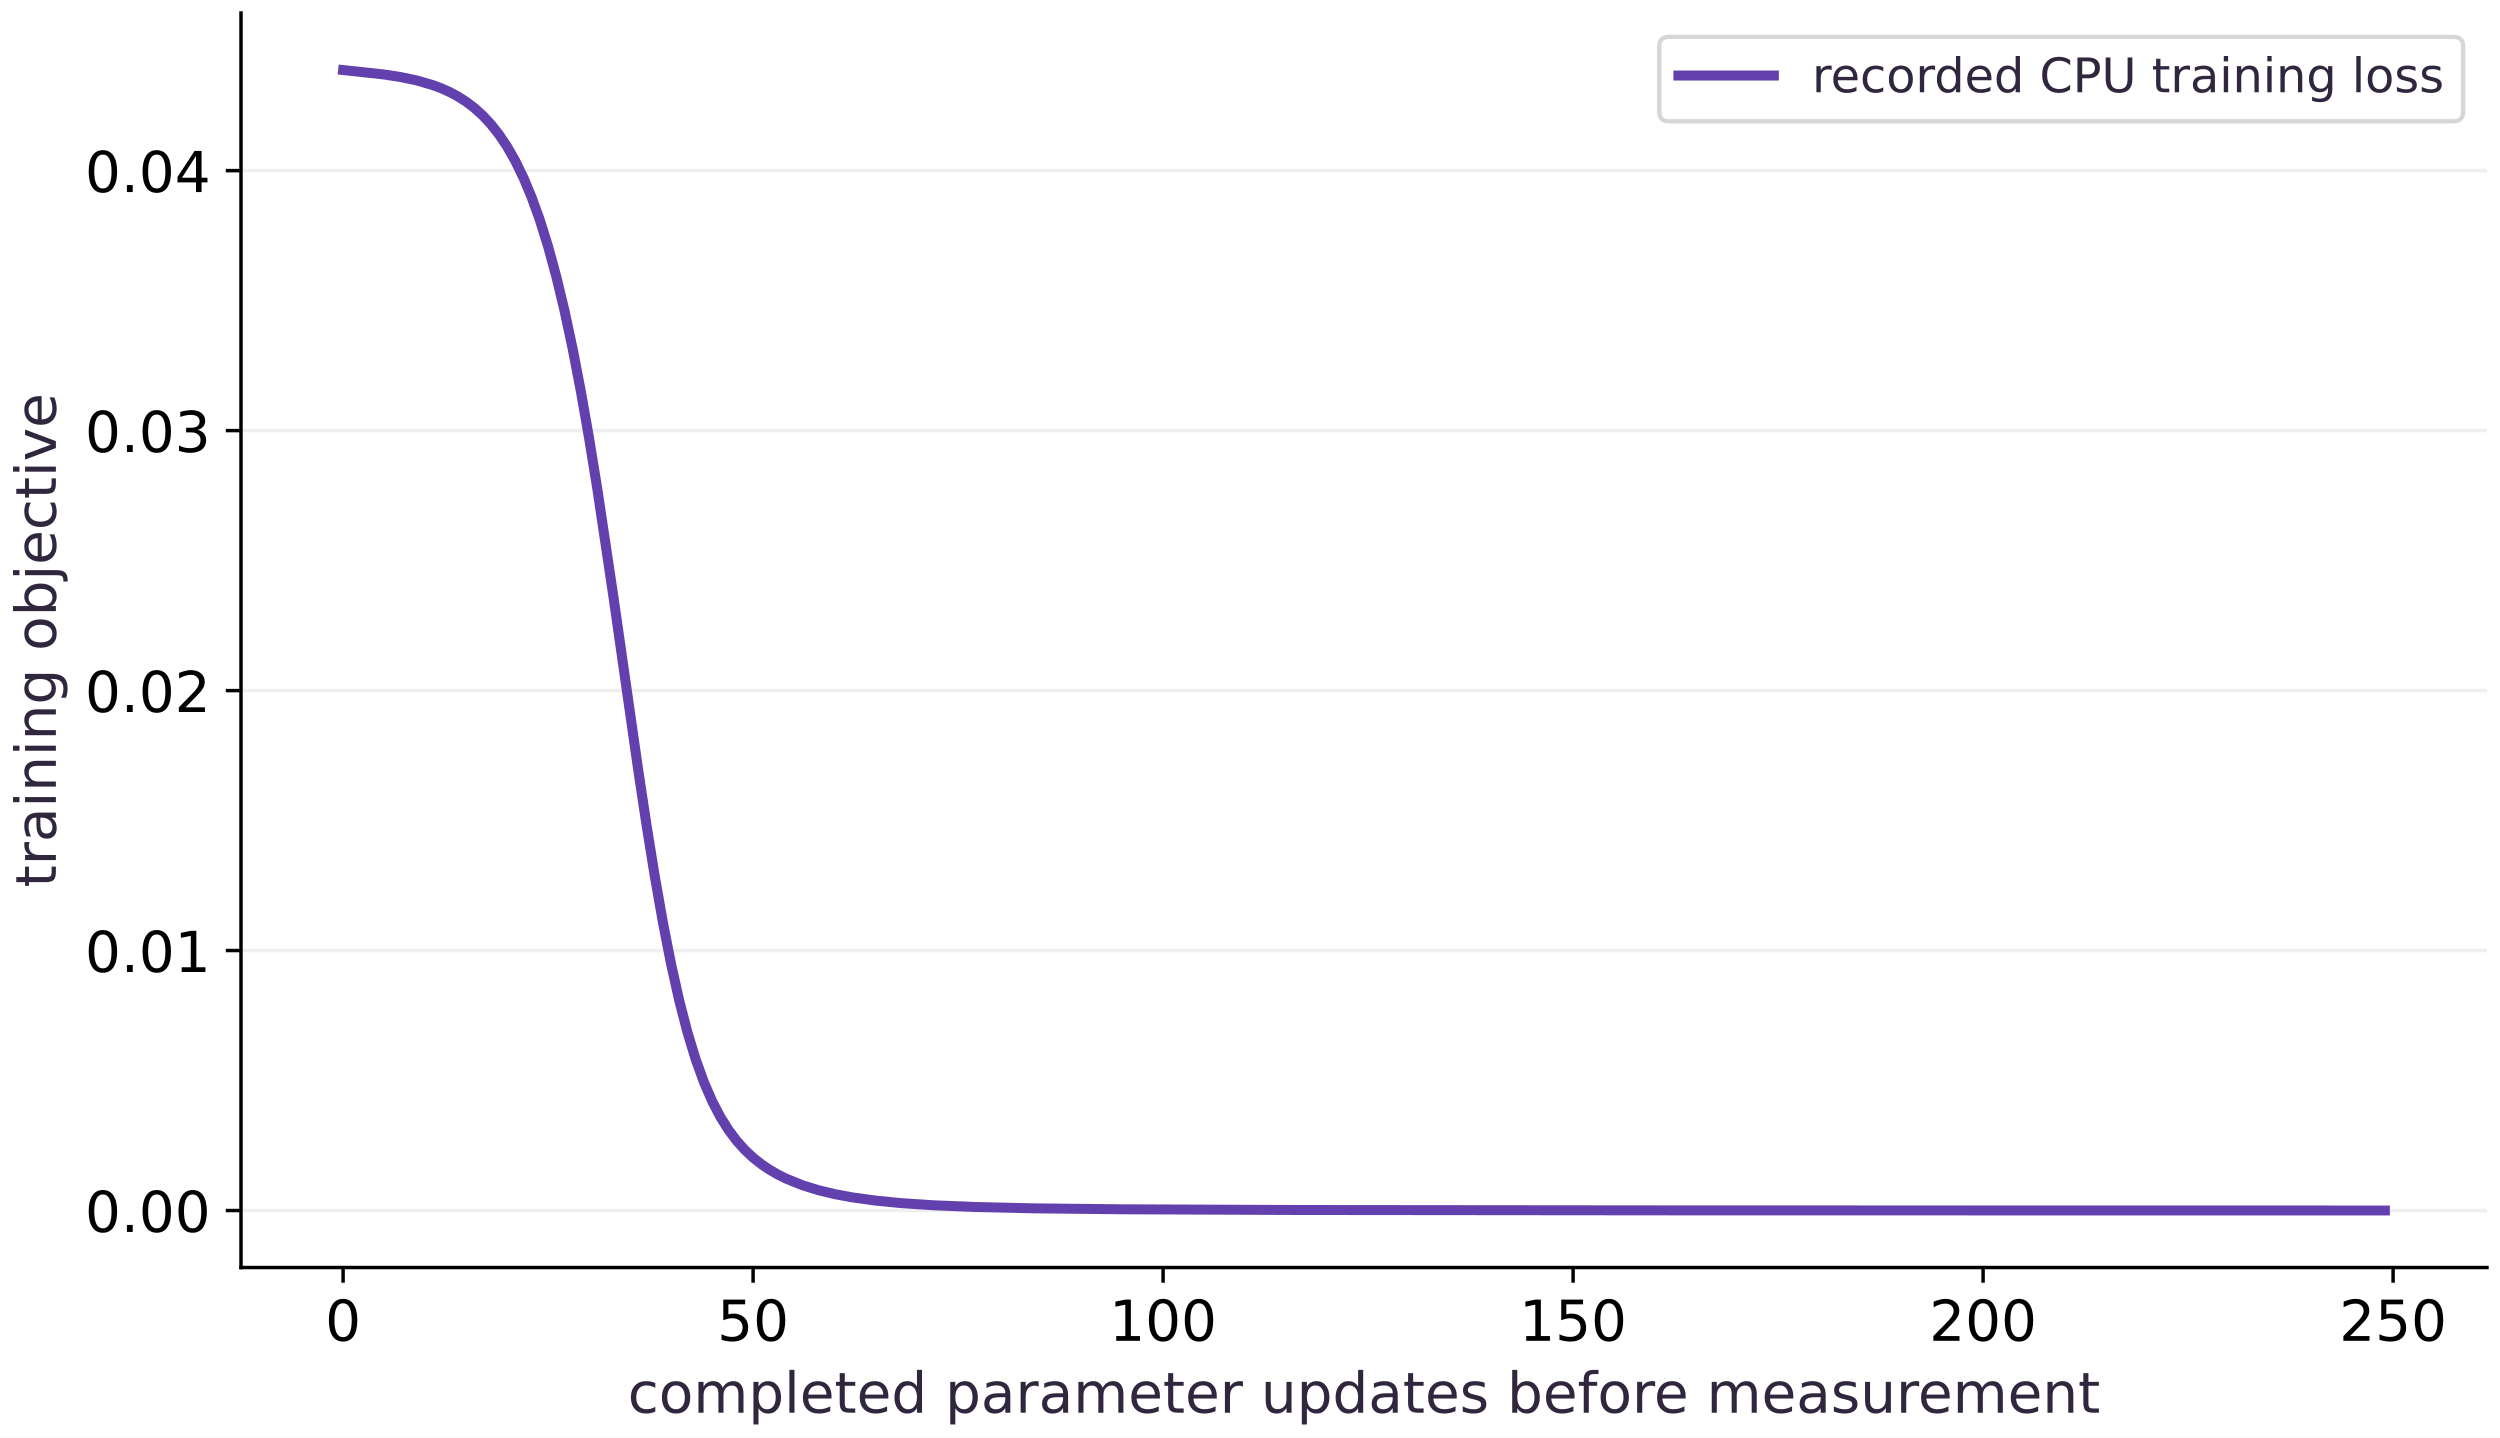
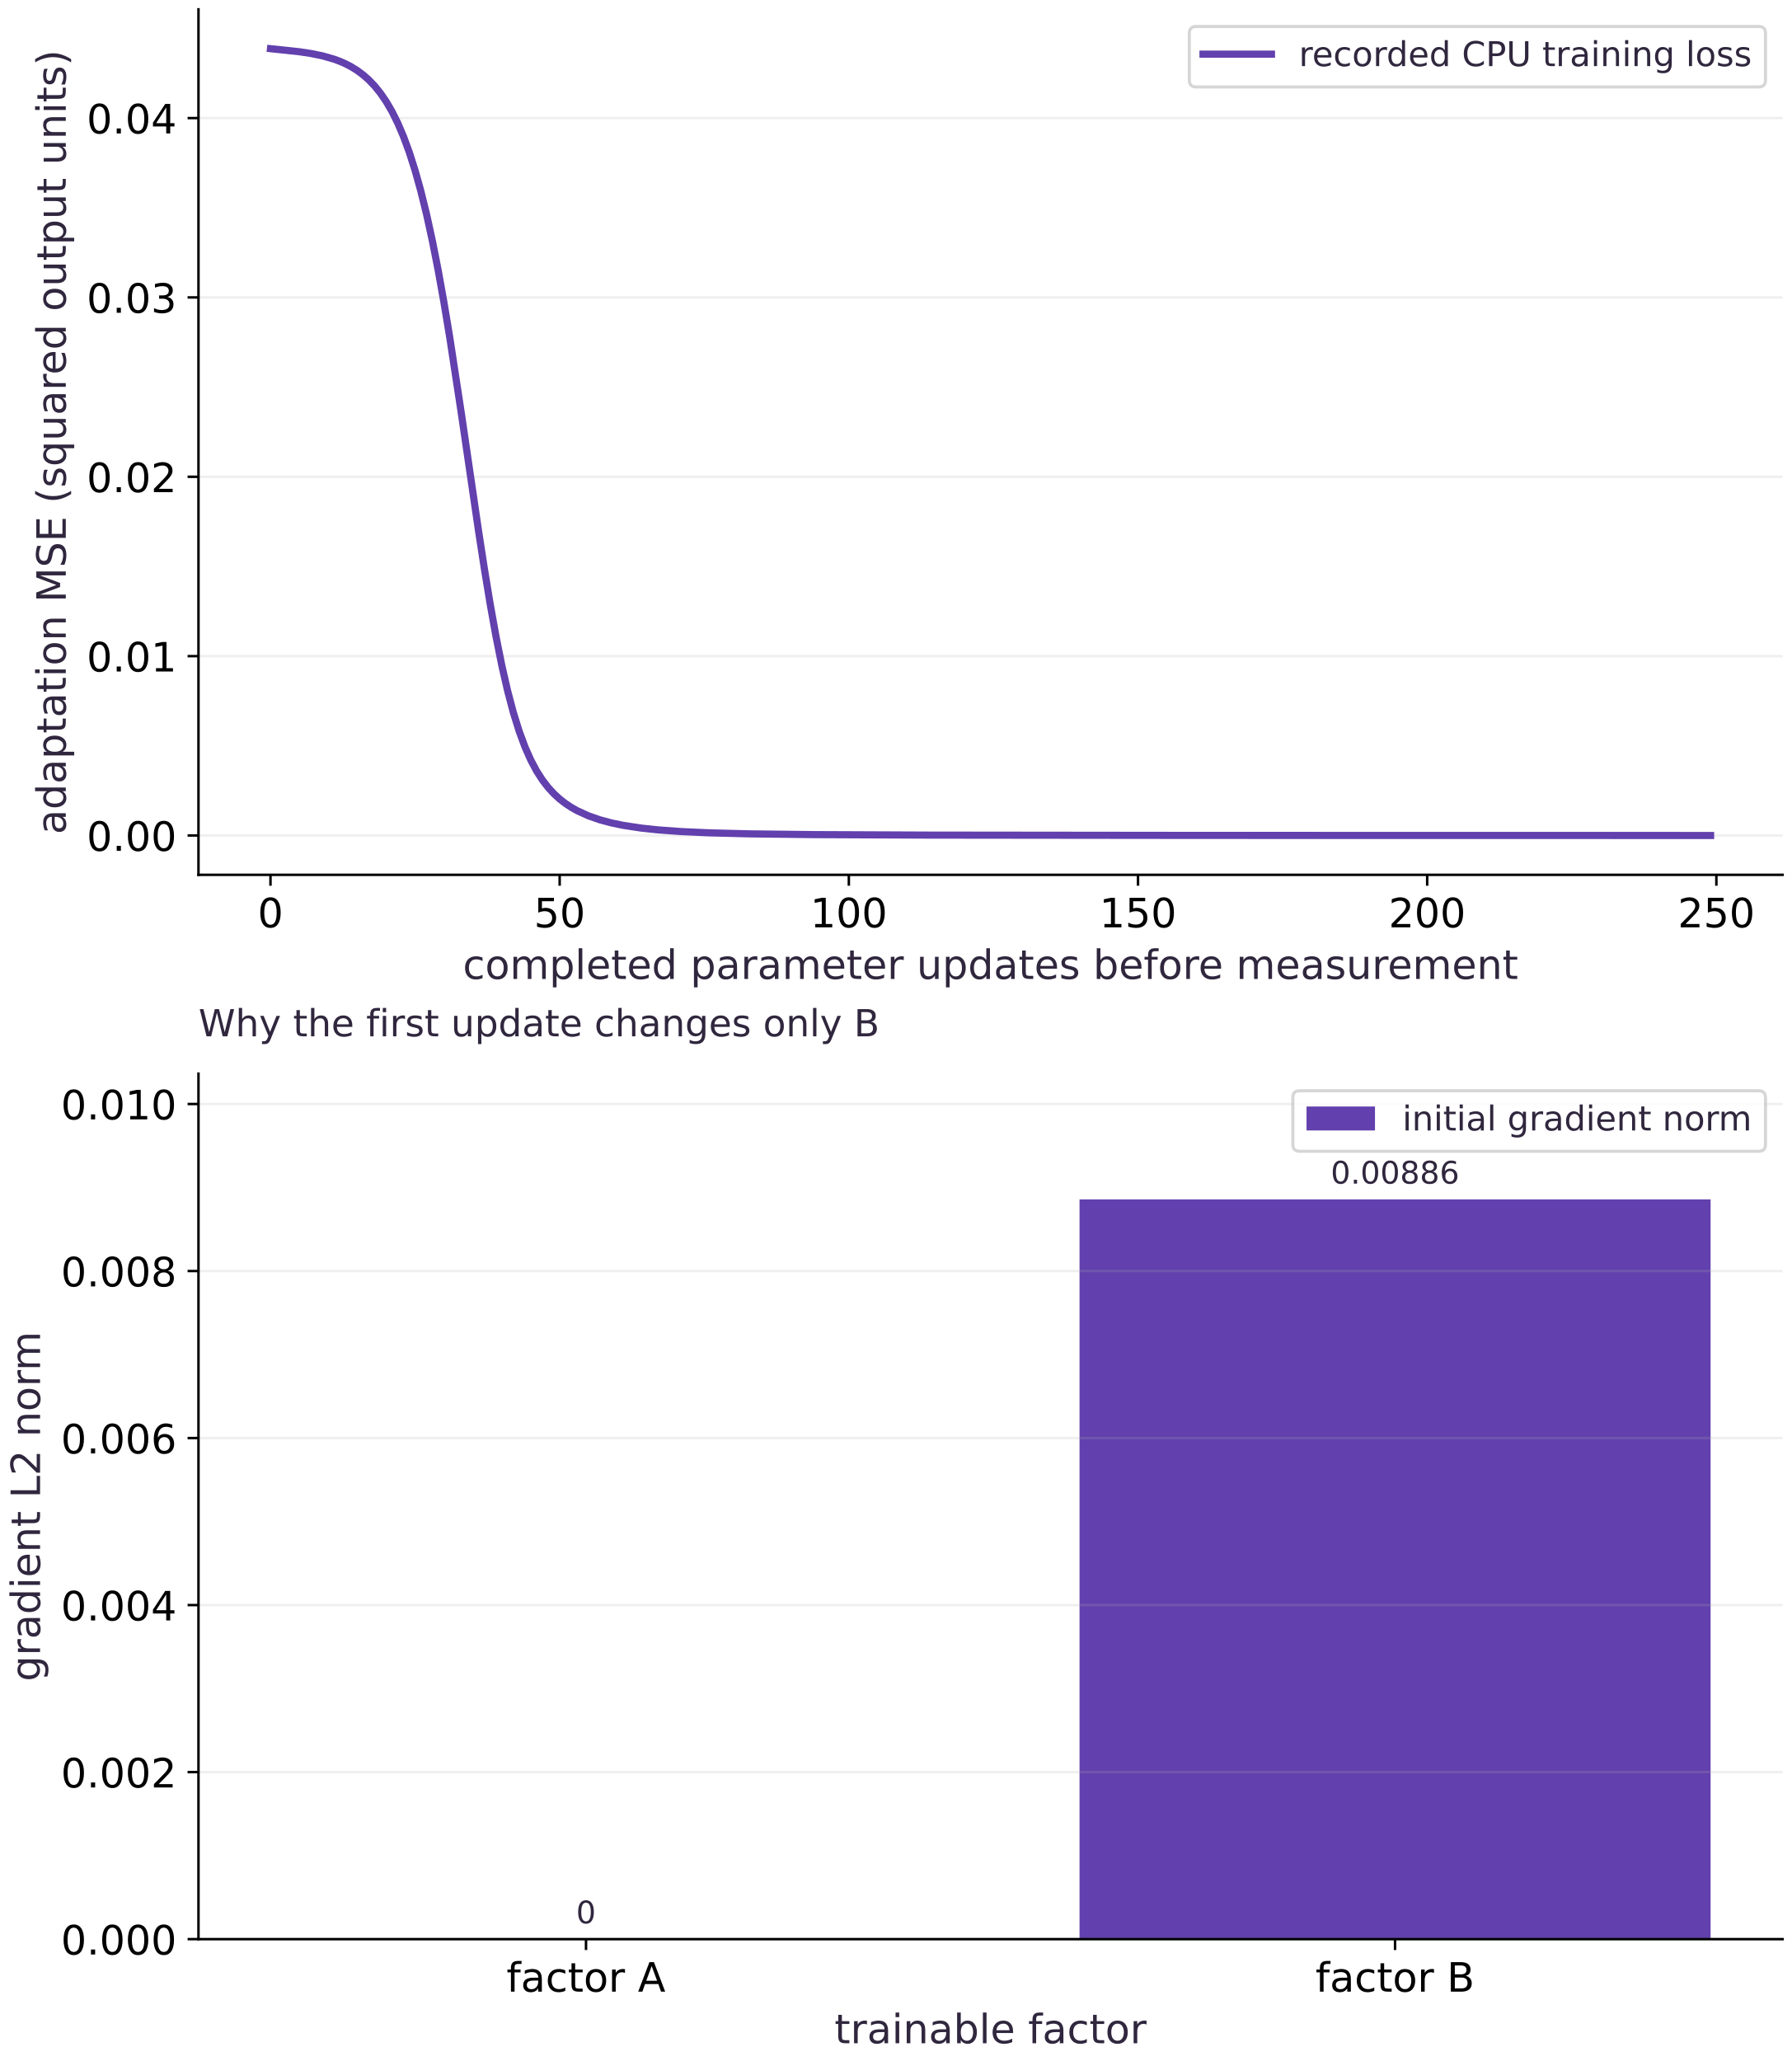
- <svg xmlns="http://www.w3.org/2000/svg" xmlns:xlink="http://www.w3.org/1999/xlink" width="576pt" height="331.2pt" viewBox="0 0 576 331.2" version="1.1">
+ <svg xmlns="http://www.w3.org/2000/svg" xmlns:xlink="http://www.w3.org/1999/xlink" width="576pt" height="662.4pt" viewBox="0 0 576 662.4" version="1.1">
  <defs>
    <style type="text/css">*{stroke-linejoin: round; stroke-linecap: butt}</style>
  </defs>
  <g id="figure_1">
    <g id="patch_1">
-       <path d="M 0 331.2  L 576 331.2  L 576 0  L 0 0  z " style="fill: #ffffff" />
+       <path d="M 0 662.4  L 576 662.4  L 576 0  L 0 0  z " style="fill: #ffffff" />
    </g>
    <g id="axes_1">
      <g id="patch_2">
-         <path d="M 55.527 292.037  L 573 292.037  L 573 3  L 55.527 3  z " style="fill: #ffffff" />
+         <path d="M 63.798 281.166  L 573 281.166  L 573 3  L 63.798 3  z " style="fill: #ffffff" />
      </g>
      <g id="matplotlib.axis_1">
        <g id="xtick_1">
          <g id="line2d_1">
            <defs>
              <path id="mc6d2c9c6b1" d="M 0 0  L 0 3.5  " style="stroke: #000000; stroke-width: 0.8" />
            </defs>
            <g>
-               <use xlink:href="#mc6d2c9c6b1" x="79.049" y="292.037" style="stroke: #000000; stroke-width: 0.8" />
+               <use xlink:href="#mc6d2c9c6b1" x="86.944" y="281.166" style="stroke: #000000; stroke-width: 0.8" />
            </g>
          </g>
          <g id="text_1">
-             <text style="font-size: 13px; font-family: 'DejaVu Sans'; text-anchor: middle" x="79.049" y="308.915" transform="rotate(-0 79.0486 308.9146)">0</text>
+             <text style="font-size: 13px; font-family: 'DejaVu Sans'; text-anchor: middle" x="86.944" y="298.044" transform="rotate(-0 86.94388 298.0438)">0</text>
          </g>
        </g>
        <g id="xtick_2">
          <g id="line2d_2">
            <g>
-               <use xlink:href="#mc6d2c9c6b1" x="173.512" y="292.037" style="stroke: #000000; stroke-width: 0.8" />
+               <use xlink:href="#mc6d2c9c6b1" x="179.898" y="281.166" style="stroke: #000000; stroke-width: 0.8" />
            </g>
          </g>
          <g id="text_2">
-             <text style="font-size: 13px; font-family: 'DejaVu Sans'; text-anchor: middle" x="173.512" y="308.915" transform="rotate(-0 173.5124 308.9146)">50</text>
+             <text style="font-size: 13px; font-family: 'DejaVu Sans'; text-anchor: middle" x="179.898" y="298.044" transform="rotate(-0 179.8978 298.0438)">50</text>
          </g>
        </g>
        <g id="xtick_3">
          <g id="line2d_3">
            <g>
-               <use xlink:href="#mc6d2c9c6b1" x="267.976" y="292.037" style="stroke: #000000; stroke-width: 0.8" />
+               <use xlink:href="#mc6d2c9c6b1" x="272.852" y="281.166" style="stroke: #000000; stroke-width: 0.8" />
            </g>
          </g>
          <g id="text_3">
-             <text style="font-size: 13px; font-family: 'DejaVu Sans'; text-anchor: middle" x="267.976" y="308.915" transform="rotate(-0 267.9762 308.9146)">100</text>
+             <text style="font-size: 13px; font-family: 'DejaVu Sans'; text-anchor: middle" x="272.852" y="298.044" transform="rotate(-0 272.8517 298.0438)">100</text>
          </g>
        </g>
        <g id="xtick_4">
          <g id="line2d_4">
            <g>
-               <use xlink:href="#mc6d2c9c6b1" x="362.44" y="292.037" style="stroke: #000000; stroke-width: 0.8" />
+               <use xlink:href="#mc6d2c9c6b1" x="365.806" y="281.166" style="stroke: #000000; stroke-width: 0.8" />
            </g>
          </g>
          <g id="text_4">
-             <text style="font-size: 13px; font-family: 'DejaVu Sans'; text-anchor: middle" x="362.44" y="308.915" transform="rotate(-0 362.44 308.9146)">150</text>
+             <text style="font-size: 13px; font-family: 'DejaVu Sans'; text-anchor: middle" x="365.806" y="298.044" transform="rotate(-0 365.8055 298.0438)">150</text>
          </g>
        </g>
        <g id="xtick_5">
          <g id="line2d_5">
            <g>
-               <use xlink:href="#mc6d2c9c6b1" x="456.904" y="292.037" style="stroke: #000000; stroke-width: 0.8" />
+               <use xlink:href="#mc6d2c9c6b1" x="458.759" y="281.166" style="stroke: #000000; stroke-width: 0.8" />
            </g>
          </g>
          <g id="text_5">
-             <text style="font-size: 13px; font-family: 'DejaVu Sans'; text-anchor: middle" x="456.904" y="308.915" transform="rotate(-0 456.9038 308.9146)">200</text>
+             <text style="font-size: 13px; font-family: 'DejaVu Sans'; text-anchor: middle" x="458.759" y="298.044" transform="rotate(-0 458.7594 298.0438)">200</text>
          </g>
        </g>
        <g id="xtick_6">
          <g id="line2d_6">
            <g>
-               <use xlink:href="#mc6d2c9c6b1" x="551.368" y="292.037" style="stroke: #000000; stroke-width: 0.8" />
+               <use xlink:href="#mc6d2c9c6b1" x="551.713" y="281.166" style="stroke: #000000; stroke-width: 0.8" />
            </g>
          </g>
          <g id="text_6">
-             <text style="font-size: 13px; font-family: 'DejaVu Sans'; text-anchor: middle" x="551.368" y="308.915" transform="rotate(-0 551.3676 308.9146)">250</text>
+             <text style="font-size: 13px; font-family: 'DejaVu Sans'; text-anchor: middle" x="551.713" y="298.044" transform="rotate(-0 551.7133 298.0438)">250</text>
          </g>
        </g>
        <g id="text_7">
-           <text style="font-size: 13px; font-family: 'DejaVu Sans'; text-anchor: middle; fill: #30273e" x="314.263" y="325.496" transform="rotate(-0 314.2634 325.4962)">completed parameter updates before measurement</text>
+           <text style="font-size: 13px; font-family: 'DejaVu Sans'; text-anchor: middle; fill: #30273e" x="318.399" y="314.625" transform="rotate(-0 318.3991 314.6253)">completed parameter updates before measurement</text>
        </g>
      </g>
      <g id="matplotlib.axis_2">
        <g id="ytick_1">
          <g id="line2d_7">
-             <path d="M 55.527 278.9  L 573 278.9  " clip-path="url(#p859cac198f)" style="fill: none; stroke: #b0b0b0; stroke-opacity: 0.2; stroke-width: 0.8; stroke-linecap: square" />
+             <path d="M 63.798 268.523  L 573 268.523  " clip-path="url(#p0ce3b2e801)" style="fill: none; stroke: #b0b0b0; stroke-opacity: 0.2; stroke-width: 0.8; stroke-linecap: square" />
          </g>
          <g id="line2d_8">
            <defs>
              <path id="m2decce070d" d="M 0 0  L -3.5 0  " style="stroke: #000000; stroke-width: 0.8" />
            </defs>
            <g>
-               <use xlink:href="#m2decce070d" x="55.527" y="278.9" style="stroke: #000000; stroke-width: 0.8" />
+               <use xlink:href="#m2decce070d" x="63.798" y="268.523" style="stroke: #000000; stroke-width: 0.8" />
            </g>
          </g>
          <g id="text_8">
-             <text style="font-size: 13px; font-family: 'DejaVu Sans'; text-anchor: end" x="48.527" y="283.839" transform="rotate(-0 48.52712 283.8391)">0.00</text>
+             <text style="font-size: 13px; font-family: 'DejaVu Sans'; text-anchor: end" x="56.798" y="273.462" transform="rotate(-0 56.79836 273.4623)">0.00</text>
          </g>
        </g>
        <g id="ytick_2">
          <g id="line2d_9">
-             <path d="M 55.527 219.004  L 573 219.004  " clip-path="url(#p859cac198f)" style="fill: none; stroke: #b0b0b0; stroke-opacity: 0.2; stroke-width: 0.8; stroke-linecap: square" />
+             <path d="M 63.798 210.88  L 573 210.88  " clip-path="url(#p0ce3b2e801)" style="fill: none; stroke: #b0b0b0; stroke-opacity: 0.2; stroke-width: 0.8; stroke-linecap: square" />
          </g>
          <g id="line2d_10">
            <g>
-               <use xlink:href="#m2decce070d" x="55.527" y="219.004" style="stroke: #000000; stroke-width: 0.8" />
+               <use xlink:href="#m2decce070d" x="63.798" y="210.88" style="stroke: #000000; stroke-width: 0.8" />
            </g>
          </g>
          <g id="text_9">
-             <text style="font-size: 13px; font-family: 'DejaVu Sans'; text-anchor: end" x="48.527" y="223.943" transform="rotate(-0 48.52712 223.9426)">0.01</text>
+             <text style="font-size: 13px; font-family: 'DejaVu Sans'; text-anchor: end" x="56.798" y="215.819" transform="rotate(-0 56.79836 215.8185)">0.01</text>
          </g>
        </g>
        <g id="ytick_3">
          <g id="line2d_11">
-             <path d="M 55.527 159.107  L 573 159.107  " clip-path="url(#p859cac198f)" style="fill: none; stroke: #b0b0b0; stroke-opacity: 0.2; stroke-width: 0.8; stroke-linecap: square" />
+             <path d="M 63.798 153.236  L 573 153.236  " clip-path="url(#p0ce3b2e801)" style="fill: none; stroke: #b0b0b0; stroke-opacity: 0.2; stroke-width: 0.8; stroke-linecap: square" />
          </g>
          <g id="line2d_12">
            <g>
-               <use xlink:href="#m2decce070d" x="55.527" y="159.107" style="stroke: #000000; stroke-width: 0.8" />
+               <use xlink:href="#m2decce070d" x="63.798" y="153.236" style="stroke: #000000; stroke-width: 0.8" />
            </g>
          </g>
          <g id="text_10">
-             <text style="font-size: 13px; font-family: 'DejaVu Sans'; text-anchor: end" x="48.527" y="164.046" transform="rotate(-0 48.52712 164.046)">0.02</text>
+             <text style="font-size: 13px; font-family: 'DejaVu Sans'; text-anchor: end" x="56.798" y="158.175" transform="rotate(-0 56.79836 158.1748)">0.02</text>
          </g>
        </g>
        <g id="ytick_4">
          <g id="line2d_13">
-             <path d="M 55.527 99.211  L 573 99.211  " clip-path="url(#p859cac198f)" style="fill: none; stroke: #b0b0b0; stroke-opacity: 0.2; stroke-width: 0.8; stroke-linecap: square" />
+             <path d="M 63.798 95.592  L 573 95.592  " clip-path="url(#p0ce3b2e801)" style="fill: none; stroke: #b0b0b0; stroke-opacity: 0.2; stroke-width: 0.8; stroke-linecap: square" />
          </g>
          <g id="line2d_14">
            <g>
-               <use xlink:href="#m2decce070d" x="55.527" y="99.211" style="stroke: #000000; stroke-width: 0.8" />
+               <use xlink:href="#m2decce070d" x="63.798" y="95.592" style="stroke: #000000; stroke-width: 0.8" />
            </g>
          </g>
          <g id="text_11">
-             <text style="font-size: 13px; font-family: 'DejaVu Sans'; text-anchor: end" x="48.527" y="104.15" transform="rotate(-0 48.52712 104.1495)">0.03</text>
+             <text style="font-size: 13px; font-family: 'DejaVu Sans'; text-anchor: end" x="56.798" y="100.531" transform="rotate(-0 56.79836 100.531)">0.03</text>
          </g>
        </g>
        <g id="ytick_5">
          <g id="line2d_15">
-             <path d="M 55.527 39.314  L 573 39.314  " clip-path="url(#p859cac198f)" style="fill: none; stroke: #b0b0b0; stroke-opacity: 0.2; stroke-width: 0.8; stroke-linecap: square" />
+             <path d="M 63.798 37.948  L 573 37.948  " clip-path="url(#p0ce3b2e801)" style="fill: none; stroke: #b0b0b0; stroke-opacity: 0.2; stroke-width: 0.8; stroke-linecap: square" />
          </g>
          <g id="line2d_16">
            <g>
-               <use xlink:href="#m2decce070d" x="55.527" y="39.314" style="stroke: #000000; stroke-width: 0.8" />
+               <use xlink:href="#m2decce070d" x="63.798" y="37.948" style="stroke: #000000; stroke-width: 0.8" />
            </g>
          </g>
          <g id="text_12">
-             <text style="font-size: 13px; font-family: 'DejaVu Sans'; text-anchor: end" x="48.527" y="44.253" transform="rotate(-0 48.52712 44.25299)">0.04</text>
+             <text style="font-size: 13px; font-family: 'DejaVu Sans'; text-anchor: end" x="56.798" y="42.887" transform="rotate(-0 56.79836 42.88721)">0.04</text>
          </g>
        </g>
        <g id="text_13">
-           <text style="font-size: 13px; font-family: 'DejaVu Sans'; text-anchor: middle; fill: #30273e" x="12.878" y="147.518" transform="rotate(-90 12.87821 147.5184)">training objective</text>
+           <text style="font-size: 13px; font-family: 'DejaVu Sans'; text-anchor: middle; fill: #30273e" x="21.149" y="142.083" transform="rotate(-90 21.14946 142.083)">adaptation MSE (squared output units)</text>
        </g>
      </g>
      <g id="line2d_17">
-         <path d="M 79.049 16.138  L 88.495 17.165  L 92.274 17.748  L 96.052 18.54  L 99.831 19.647  L 101.72 20.361  L 103.609 21.211  L 105.498 22.224  L 107.388 23.428  L 109.277 24.86  L 111.166 26.561  L 113.056 28.578  L 114.945 30.963  L 116.834 33.778  L 118.723 37.089  L 120.613 40.967  L 122.502 45.491  L 124.391 50.738  L 126.28 56.788  L 128.17 63.713  L 130.059 71.57  L 131.948 80.4  L 133.838 90.212  L 135.727 100.975  L 137.616 112.612  L 141.395 137.928  L 147.063 177.529  L 148.952 190.042  L 150.841 201.768  L 152.73 212.507  L 154.62 222.131  L 156.509 230.585  L 158.398 237.883  L 160.287 244.092  L 162.177 249.317  L 164.066 253.68  L 165.955 257.311  L 167.845 260.33  L 169.734 262.845  L 171.623 264.95  L 173.512 266.72  L 175.402 268.22  L 177.291 269.497  L 179.18 270.592  L 181.069 271.537  L 184.848 273.069  L 188.627 274.238  L 192.405 275.143  L 196.184 275.848  L 201.852 276.635  L 207.519 277.191  L 215.076 277.694  L 224.523 278.086  L 237.748 278.394  L 258.53 278.621  L 298.205 278.78  L 390.779 278.877  L 549.478 278.899  L 549.478 278.899  " clip-path="url(#p859cac198f)" style="fill: none; stroke: #6240ad; stroke-width: 2.3; stroke-linecap: square" />
+         <path d="M 86.944 15.644  L 96.239 16.633  L 99.957 17.193  L 103.676 17.956  L 107.394 19.021  L 109.253 19.708  L 111.112 20.527  L 112.971 21.501  L 114.83 22.66  L 116.689 24.038  L 118.548 25.675  L 120.407 27.616  L 122.266 29.912  L 124.125 32.621  L 125.985 35.807  L 127.844 39.539  L 129.703 43.893  L 131.562 48.943  L 133.421 54.765  L 135.28 61.429  L 137.139 68.991  L 138.998 77.489  L 140.857 86.932  L 142.716 97.29  L 144.575 108.49  L 148.293 132.853  L 153.871 170.964  L 155.73 183.008  L 157.589 194.292  L 159.448 204.627  L 161.307 213.889  L 163.166 222.025  L 165.025 229.049  L 166.884 235.024  L 168.743 240.052  L 170.602 244.252  L 172.461 247.746  L 174.321 250.651  L 176.18 253.072  L 178.039 255.098  L 179.898 256.802  L 181.757 258.244  L 183.616 259.474  L 185.475 260.528  L 189.193 262.225  L 192.911 263.511  L 196.629 264.499  L 200.348 265.267  L 205.925 266.12  L 211.502 266.72  L 218.938 267.261  L 228.234 267.679  L 241.247 268.004  L 261.697 268.241  L 298.879 268.399  L 386.255 268.498  L 549.854 268.522  L 549.854 268.522  " clip-path="url(#p0ce3b2e801)" style="fill: none; stroke: #6240ad; stroke-width: 2.3; stroke-linecap: square" />
      </g>
      <g id="patch_3">
-         <path d="M 55.527 292.037  L 55.527 3  " style="fill: none; stroke: #000000; stroke-width: 0.8; stroke-linejoin: miter; stroke-linecap: square" />
+         <path d="M 63.798 281.166  L 63.798 3  " style="fill: none; stroke: #000000; stroke-width: 0.8; stroke-linejoin: miter; stroke-linecap: square" />
      </g>
      <g id="patch_4">
-         <path d="M 55.527 292.037  L 573 292.037  " style="fill: none; stroke: #000000; stroke-width: 0.8; stroke-linejoin: miter; stroke-linecap: square" />
+         <path d="M 63.798 281.166  L 573 281.166  " style="fill: none; stroke: #000000; stroke-width: 0.8; stroke-linejoin: miter; stroke-linecap: square" />
      </g>
      <g id="legend_1">
        <g id="patch_5">
          <path d="M 384.501 27.946  L 565.3 27.946  Q 567.5 27.946 567.5 25.746  L 567.5 10.7  Q 567.5 8.5 565.3 8.5  L 384.501 8.5  Q 382.301 8.5 382.301 10.7  L 382.301 25.746  Q 382.301 27.946 384.501 27.946  z " style="fill: #ffffff; opacity: 0.8; stroke: #cccccc; stroke-linejoin: miter" />
        </g>
        <g id="line2d_18">
          <path d="M 386.701 17.409  L 397.701 17.409  L 408.701 17.409  " style="fill: none; stroke: #6240ad; stroke-width: 2.3; stroke-linecap: square" />
        </g>
        <g id="text_14">
          <text style="font-size: 11px; font-family: 'DejaVu Sans'; text-anchor: start; fill: #30273e" x="417.501" y="21.259" transform="rotate(-0 417.501 21.25852)">recorded CPU training loss</text>
        </g>
      </g>
    </g>
+     <g id="axes_2">
+       <g id="patch_6">
+         <path d="M 63.798 623.237  L 573 623.237  L 573 345.071  L 63.798 345.071  z " style="fill: #ffffff" />
+       </g>
+       <g id="patch_7">
+         <path d="M 86.944 623.237  L 289.792 623.237  L 289.792 623.237  L 86.944 623.237  z " clip-path="url(#p0c92dbea01)" style="fill: #6240ad" />
+       </g>
+       <g id="patch_8">
+         <path d="M 347.006 623.237  L 549.854 623.237  L 549.854 385.488  L 347.006 385.488  z " clip-path="url(#p0c92dbea01)" style="fill: #6240ad" />
+       </g>
+       <g id="matplotlib.axis_3">
+         <g id="xtick_7">
+           <g id="line2d_19">
+             <g>
+               <use xlink:href="#mc6d2c9c6b1" x="188.368" y="623.237" style="stroke: #000000; stroke-width: 0.8" />
+             </g>
+           </g>
+           <g id="text_15">
+             <text style="font-size: 13px; font-family: 'DejaVu Sans'; text-anchor: middle" x="188.368" y="640.115" transform="rotate(-0 188.3681 640.1146)">factor A</text>
+           </g>
+         </g>
+         <g id="xtick_8">
+           <g id="line2d_20">
+             <g>
+               <use xlink:href="#mc6d2c9c6b1" x="448.43" y="623.237" style="stroke: #000000; stroke-width: 0.8" />
+             </g>
+           </g>
+           <g id="text_16">
+             <text style="font-size: 13px; font-family: 'DejaVu Sans'; text-anchor: middle" x="448.43" y="640.115" transform="rotate(-0 448.4301 640.1146)">factor B</text>
+           </g>
+         </g>
+         <g id="text_17">
+           <text style="font-size: 13px; font-family: 'DejaVu Sans'; text-anchor: middle; fill: #30273e" x="318.399" y="656.696" transform="rotate(-0 318.3991 656.6962)">trainable factor</text>
+         </g>
+       </g>
+       <g id="matplotlib.axis_4">
+         <g id="ytick_6">
+           <g id="line2d_21">
+             <path d="M 63.798 623.237  L 573 623.237  " clip-path="url(#p0c92dbea01)" style="fill: none; stroke: #b0b0b0; stroke-opacity: 0.2; stroke-width: 0.8; stroke-linecap: square" />
+           </g>
+           <g id="line2d_22">
+             <g>
+               <use xlink:href="#m2decce070d" x="63.798" y="623.237" style="stroke: #000000; stroke-width: 0.8" />
+             </g>
+           </g>
+           <g id="text_18">
+             <text style="font-size: 13px; font-family: 'DejaVu Sans'; text-anchor: end" x="56.798" y="628.176" transform="rotate(-0 56.79836 628.1756)">0.000</text>
+           </g>
+         </g>
+         <g id="ytick_7">
+           <g id="line2d_23">
+             <path d="M 63.798 569.555  L 573 569.555  " clip-path="url(#p0c92dbea01)" style="fill: none; stroke: #b0b0b0; stroke-opacity: 0.2; stroke-width: 0.8; stroke-linecap: square" />
+           </g>
+           <g id="line2d_24">
+             <g>
+               <use xlink:href="#m2decce070d" x="63.798" y="569.555" style="stroke: #000000; stroke-width: 0.8" />
+             </g>
+           </g>
+           <g id="text_19">
+             <text style="font-size: 13px; font-family: 'DejaVu Sans'; text-anchor: end" x="56.798" y="574.494" transform="rotate(-0 56.79836 574.4945)">0.002</text>
+           </g>
+         </g>
+         <g id="ytick_8">
+           <g id="line2d_25">
+             <path d="M 63.798 515.874  L 573 515.874  " clip-path="url(#p0c92dbea01)" style="fill: none; stroke: #b0b0b0; stroke-opacity: 0.2; stroke-width: 0.8; stroke-linecap: square" />
+           </g>
+           <g id="line2d_26">
+             <g>
+               <use xlink:href="#m2decce070d" x="63.798" y="515.874" style="stroke: #000000; stroke-width: 0.8" />
+             </g>
+           </g>
+           <g id="text_20">
+             <text style="font-size: 13px; font-family: 'DejaVu Sans'; text-anchor: end" x="56.798" y="520.813" transform="rotate(-0 56.79836 520.8133)">0.004</text>
+           </g>
+         </g>
+         <g id="ytick_9">
+           <g id="line2d_27">
+             <path d="M 63.798 462.193  L 573 462.193  " clip-path="url(#p0c92dbea01)" style="fill: none; stroke: #b0b0b0; stroke-opacity: 0.2; stroke-width: 0.8; stroke-linecap: square" />
+           </g>
+           <g id="line2d_28">
+             <g>
+               <use xlink:href="#m2decce070d" x="63.798" y="462.193" style="stroke: #000000; stroke-width: 0.8" />
+             </g>
+           </g>
+           <g id="text_21">
+             <text style="font-size: 13px; font-family: 'DejaVu Sans'; text-anchor: end" x="56.798" y="467.132" transform="rotate(-0 56.79836 467.1321)">0.006</text>
+           </g>
+         </g>
+         <g id="ytick_10">
+           <g id="line2d_29">
+             <path d="M 63.798 408.512  L 573 408.512  " clip-path="url(#p0c92dbea01)" style="fill: none; stroke: #b0b0b0; stroke-opacity: 0.2; stroke-width: 0.8; stroke-linecap: square" />
+           </g>
+           <g id="line2d_30">
+             <g>
+               <use xlink:href="#m2decce070d" x="63.798" y="408.512" style="stroke: #000000; stroke-width: 0.8" />
+             </g>
+           </g>
+           <g id="text_22">
+             <text style="font-size: 13px; font-family: 'DejaVu Sans'; text-anchor: end" x="56.798" y="413.451" transform="rotate(-0 56.79836 413.451)">0.008</text>
+           </g>
+         </g>
+         <g id="ytick_11">
+           <g id="line2d_31">
+             <path d="M 63.798 354.831  L 573 354.831  " clip-path="url(#p0c92dbea01)" style="fill: none; stroke: #b0b0b0; stroke-opacity: 0.2; stroke-width: 0.8; stroke-linecap: square" />
+           </g>
+           <g id="line2d_32">
+             <g>
+               <use xlink:href="#m2decce070d" x="63.798" y="354.831" style="stroke: #000000; stroke-width: 0.8" />
+             </g>
+           </g>
+           <g id="text_23">
+             <text style="font-size: 13px; font-family: 'DejaVu Sans'; text-anchor: end" x="56.798" y="359.77" transform="rotate(-0 56.79836 359.7698)">0.010</text>
+           </g>
+         </g>
+         <g id="text_24">
+           <text style="font-size: 13px; font-family: 'DejaVu Sans'; text-anchor: middle; fill: #30273e" x="12.878" y="484.154" transform="rotate(-90 12.87821 484.1538)">gradient L2 norm</text>
+         </g>
+       </g>
+       <g id="patch_9">
+         <path d="M 63.798 623.237  L 63.798 345.071  " style="fill: none; stroke: #000000; stroke-width: 0.8; stroke-linejoin: miter; stroke-linecap: square" />
+       </g>
+       <g id="patch_10">
+         <path d="M 63.798 623.237  L 573 623.237  " style="fill: none; stroke: #000000; stroke-width: 0.8; stroke-linejoin: miter; stroke-linecap: square" />
+       </g>
+       <g id="text_25">
+         <text style="font-size: 10px; font-family: 'DejaVu Sans'; text-anchor: middle; fill: #30273e" x="188.368" y="618.157" transform="rotate(-0 188.3681 618.1569)">0</text>
+       </g>
+       <g id="text_26">
+         <text style="font-size: 10px; font-family: 'DejaVu Sans'; text-anchor: middle; fill: #30273e" x="448.43" y="380.409" transform="rotate(-0 448.4301 380.4086)">0.00886</text>
+       </g>
+       <g id="text_27">
+         <text style="font-size: 12px; font-family: 'DejaVu Sans'; text-anchor: start; fill: #30273e" x="63.798" y="333.071" transform="rotate(-0 63.79836 333.0711)">Why the first update changes only B</text>
+       </g>
+       <g id="legend_2">
+         <g id="patch_11">
+           <path d="M 417.776 370.017  L 565.3 370.017  Q 567.5 370.017 567.5 367.817  L 567.5 352.771  Q 567.5 350.571 565.3 350.571  L 417.776 350.571  Q 415.576 350.571 415.576 352.771  L 415.576 367.817  Q 415.576 370.017 417.776 370.017  z " style="fill: #ffffff; opacity: 0.8; stroke: #cccccc; stroke-linejoin: miter" />
+         </g>
+         <g id="patch_12">
+           <path d="M 419.976 363.329  L 441.976 363.329  L 441.976 355.629  L 419.976 355.629  z " style="fill: #6240ad" />
+         </g>
+         <g id="text_28">
+           <text style="font-size: 11px; font-family: 'DejaVu Sans'; text-anchor: start; fill: #30273e" x="450.776" y="363.329" transform="rotate(-0 450.776 363.3293)">initial gradient norm</text>
+         </g>
+       </g>
+     </g>
  </g>
  <defs>
-     <clipPath id="p859cac198f">
-       <rect x="55.527" y="3" width="517.473" height="289.036" />
+     <clipPath id="p0ce3b2e801">
+       <rect x="63.798" y="3" width="509.201" height="278.166" />
+     </clipPath>
+     <clipPath id="p0c92dbea01">
+       <rect x="63.798" y="345.071" width="509.201" height="278.166" />
    </clipPath>
  </defs>
</svg>
